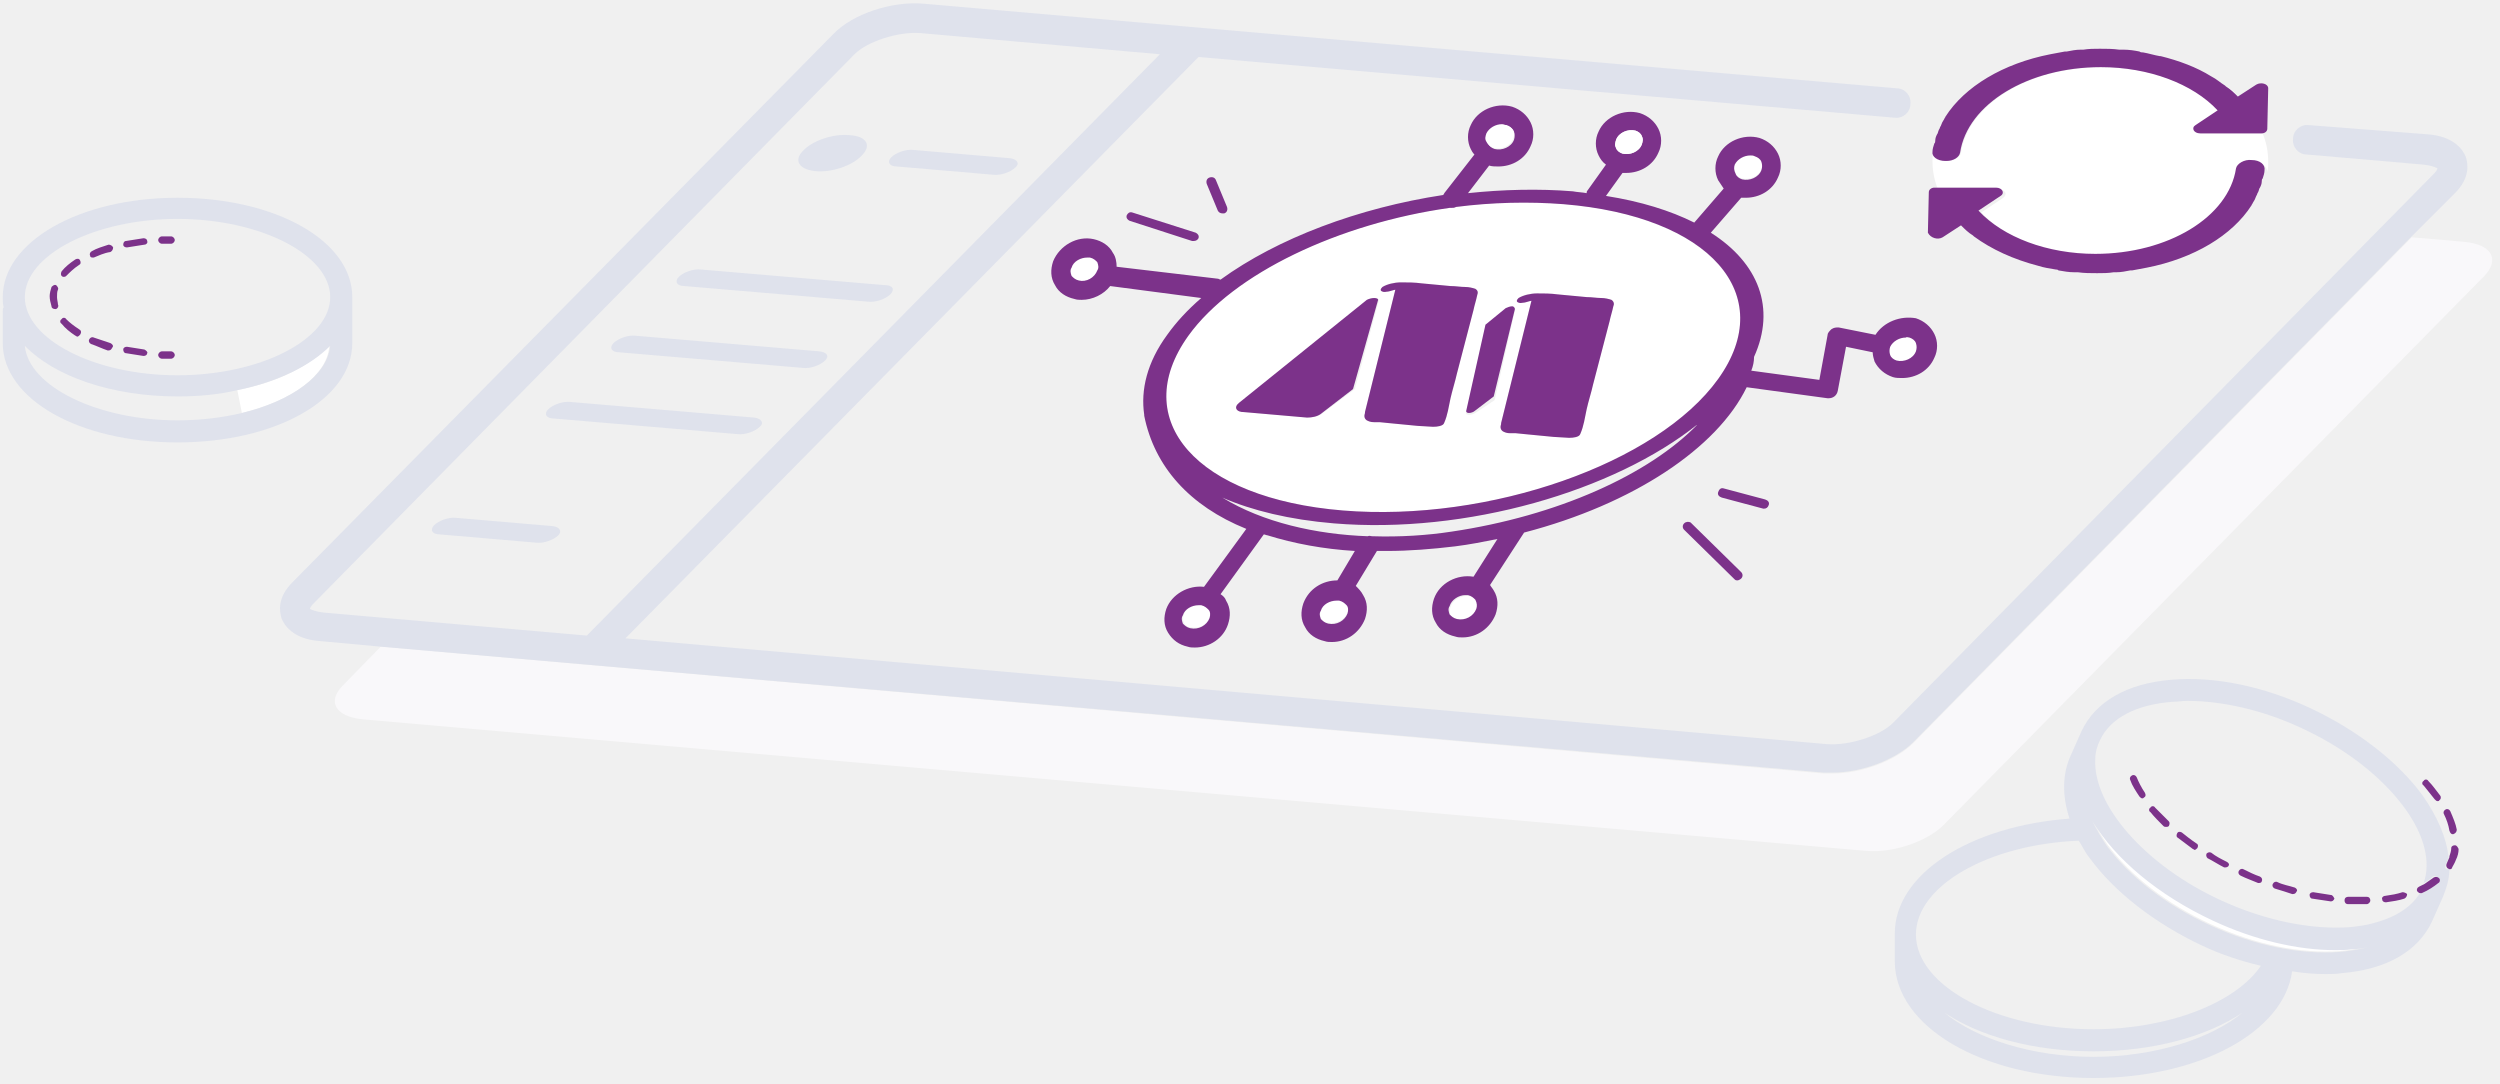
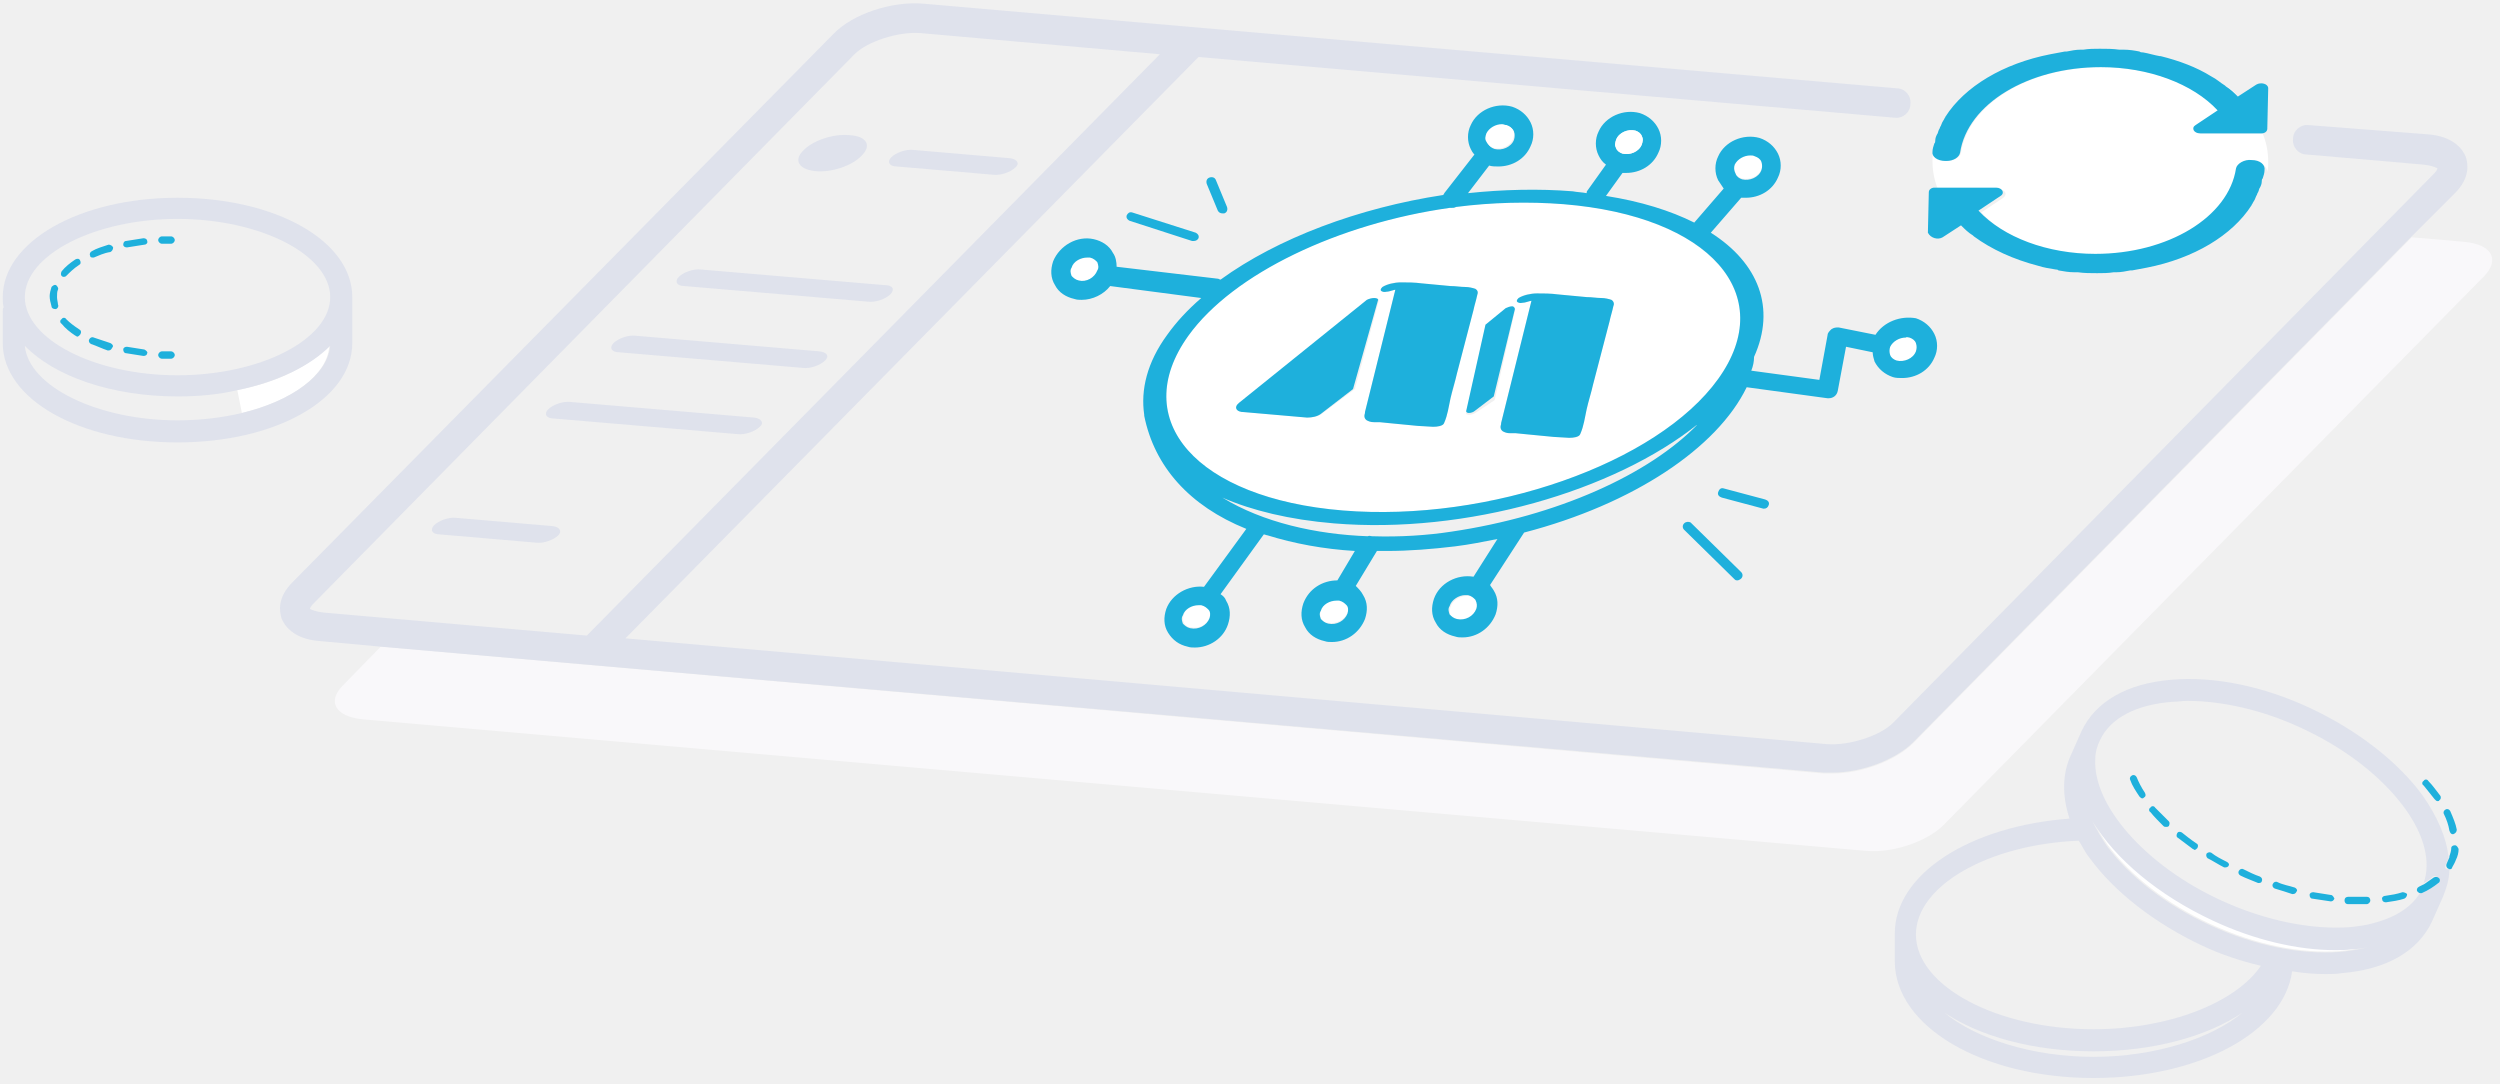
<svg xmlns="http://www.w3.org/2000/svg" version="1.1" id="Calque_1" x="0px" y="0px" width="271.8px" height="117.8px" viewBox="0 0 271.8 117.8" style="enable-background:new 0 0 271.8 117.8;" xml:space="preserve">
  <style type="text/css">
	.st0{fill:none;}
	.st1{fill:#F9F8FA;}
	.st2{fill:#DFE2EC;}
	.st3{fill:#FFFFFF;}
- 	.st4{fill:#7C328A;}
+ 	.st4{fill:#1EB0DC;}
</style>
  <g>
    <path class="st0" d="M19.3,43.2C12.1,43.2,6,41,2.7,37.7c0.4,4.4,7.8,8.1,16.6,8.1c2.5,0,4.9-0.3,7-0.8l-0.5-2.4   C23.8,42.9,21.6,43.2,19.3,43.2z" />
    <path class="st0" d="M19.3,23.8c-9,0-16.6,3.9-16.6,8.5s7.6,8.5,16.6,8.5s16.6-3.9,16.6-8.5S28.3,23.8,19.3,23.8z M6.1,33.6   c0,0-0.1,0-0.1,0c-0.2,0-0.3-0.1-0.4-0.3c-0.1-0.3-0.2-0.7-0.2-1.1c0-0.3,0.1-0.7,0.2-1C5.7,31.1,5.9,31,6.1,31   c0.2,0.1,0.3,0.3,0.2,0.5c-0.1,0.3-0.1,0.5-0.1,0.8c0,0.3,0,0.6,0.1,0.8C6.4,33.4,6.3,33.6,6.1,33.6z M6.7,29.5   c0.4-0.5,0.9-0.9,1.5-1.3c0.2-0.1,0.4-0.1,0.5,0.1c0.1,0.2,0.1,0.4-0.1,0.5c-0.6,0.4-1,0.7-1.4,1.2c-0.1,0.1-0.2,0.1-0.3,0.1   c-0.1,0-0.2,0-0.3-0.1C6.5,29.9,6.5,29.7,6.7,29.5z M8.8,36.3c-0.1,0.1-0.2,0.2-0.3,0.2c-0.1,0-0.1,0-0.2-0.1   c-0.6-0.4-1.1-0.8-1.5-1.3c-0.1-0.2-0.1-0.4,0-0.5c0.2-0.1,0.4-0.1,0.5,0c0.4,0.4,0.8,0.8,1.4,1.1C8.8,35.9,8.9,36.1,8.8,36.3z    M10,27.3c0.6-0.2,1.2-0.5,1.8-0.7c0.2-0.1,0.4,0.1,0.5,0.3c0.1,0.2-0.1,0.4-0.3,0.5c-0.6,0.2-1.2,0.4-1.8,0.6c0,0-0.1,0-0.1,0   C10,28,9.8,28,9.8,27.8C9.7,27.6,9.8,27.4,10,27.3z M12.3,37.8c0,0.2-0.2,0.3-0.4,0.3c0,0-0.1,0-0.1,0c-0.6-0.2-1.3-0.4-1.8-0.7   c-0.2-0.1-0.3-0.3-0.2-0.5c0.1-0.2,0.3-0.3,0.5-0.2c0.5,0.2,1.1,0.5,1.8,0.6C12.2,37.4,12.4,37.6,12.3,37.8z M13.7,26.2   c0.6-0.1,1.3-0.2,1.9-0.3c0.2,0,0.4,0.1,0.4,0.3c0,0.2-0.1,0.4-0.3,0.4c-0.6,0.1-1.3,0.2-1.9,0.3c0,0,0,0-0.1,0   c-0.2,0-0.3-0.1-0.4-0.3C13.4,26.4,13.5,26.2,13.7,26.2z M15.7,38.8C15.7,38.8,15.7,38.8,15.7,38.8c-0.7-0.1-1.3-0.2-2-0.3   c-0.2,0-0.3-0.2-0.3-0.4s0.2-0.3,0.4-0.3c0.6,0.1,1.2,0.2,1.9,0.3c0.2,0,0.4,0.2,0.3,0.4C16,38.6,15.9,38.8,15.7,38.8z M18.6,39   c-0.3,0-0.7,0-1,0c-0.2,0-0.4-0.2-0.4-0.4c0-0.2,0.2-0.4,0.4-0.4c0.3,0,0.7,0,1,0c0.2,0,0.4,0.2,0.4,0.4S18.8,39,18.6,39z    M18.6,26.5c-0.3,0-0.7,0-1,0c0,0,0,0,0,0c-0.2,0-0.4-0.2-0.4-0.4c0-0.2,0.2-0.4,0.4-0.4c0.3,0,0.7,0,1,0c0.2,0,0.4,0.2,0.4,0.4   S18.8,26.5,18.6,26.5z" />
    <path class="st0" d="M227.2,93.3c-0.5-0.6-0.9-1.3-1.2-1.9c-9.7,0.5-17.7,5-17.7,10.2c0,5.6,8.8,10.3,19.3,10.3   c8.2,0,15.5-2.9,18.2-6.9c-2.1-0.5-4.3-1.3-6.4-2.2C234.2,100.4,229.9,97,227.2,93.3z" />
    <path class="st0" d="M211.4,110c3.5,2.9,9.5,4.8,16.2,4.8s12.8-2,16.2-4.8c-3.9,2.6-9.7,4.2-16.2,4.2S215.3,112.6,211.4,110z" />
    <path class="st0" d="M145,56.9c-4.8-0.4-8.9-1.4-12.1-2.8c4.4,2.7,10.2,3.9,15.8,4.2c0.2,0,0.3,0,0.5,0c3,0.1,6-0.1,8.6-0.5   c11.5-1.7,21.5-6.2,26.9-11.7C175.6,53.5,159.4,58.1,145,56.9z" />
    <path class="st0" d="M262.8,96.9c-0.1-0.2,0-0.4,0.2-0.5c0.2-0.1,0.4-0.2,0.6-0.3c0.8-2.3,0-5.2-2.1-8.2c-2.5-3.4-6.5-6.5-11.3-8.7   c-4.2-1.9-8.5-2.9-12.3-2.9c-0.6,0-1.1,0-1.6,0.1c-4,0.3-6.8,1.8-7.9,4.2c-0.3,0.6-0.5,1.3-0.5,2c-0.3,5,5.4,11.5,13.7,15.4   c4.8,2.2,9.7,3.2,14,2.9c0.8-0.1,1.6-0.2,2.4-0.4c2.5-0.6,4.3-1.7,5.2-3.3C263,97.1,262.9,97,262.8,96.9z M233.1,86.7   c-0.1,0-0.1,0.1-0.2,0.1c-0.1,0-0.2-0.1-0.3-0.2c-0.4-0.6-0.7-1.2-1-1.8c-0.1-0.2,0-0.4,0.2-0.5s0.4,0,0.5,0.2   c0.2,0.6,0.5,1.1,0.9,1.7C233.3,86.4,233.2,86.6,233.1,86.7z M235.7,89.7c-0.1,0.1-0.2,0.1-0.3,0.1c-0.1,0-0.2,0-0.3-0.1   c-0.5-0.5-1-1-1.4-1.5c-0.1-0.2-0.1-0.4,0-0.5c0.2-0.1,0.4-0.1,0.5,0c0.4,0.5,0.9,1,1.3,1.4C235.8,89.3,235.8,89.6,235.7,89.7z    M238.8,92.2c-0.1,0.1-0.2,0.2-0.3,0.2c-0.1,0-0.1,0-0.2-0.1c-0.6-0.4-1.1-0.8-1.6-1.2c-0.2-0.1-0.2-0.4-0.1-0.5   c0.1-0.2,0.4-0.2,0.5-0.1c0.5,0.4,1,0.8,1.6,1.2C238.9,91.8,239,92,238.8,92.2z M242.3,94.2c-0.1,0.1-0.2,0.2-0.3,0.2   c-0.1,0-0.1,0-0.2,0c-0.6-0.3-1.2-0.6-1.8-1c-0.2-0.1-0.2-0.3-0.1-0.5c0.1-0.2,0.3-0.2,0.5-0.1c0.6,0.3,1.1,0.7,1.7,1   C242.3,93.8,242.4,94,242.3,94.2z M246,95.8c-0.1,0.1-0.2,0.2-0.3,0.2c0,0-0.1,0-0.1,0c-0.6-0.2-1.3-0.5-1.9-0.8   c-0.2-0.1-0.3-0.3-0.2-0.5c0.1-0.2,0.3-0.3,0.5-0.2c0.6,0.3,1.2,0.5,1.8,0.8C245.9,95.4,246,95.6,246,95.8z M249.8,97   c0,0.2-0.2,0.3-0.4,0.3c0,0-0.1,0-0.1,0c-0.6-0.2-1.3-0.4-1.9-0.6c-0.2-0.1-0.3-0.3-0.2-0.5c0.1-0.2,0.3-0.3,0.5-0.2   c0.6,0.2,1.3,0.4,1.9,0.6C249.7,96.6,249.8,96.8,249.8,97z M253.3,98C253.3,98,253.3,98,253.3,98c-0.7-0.1-1.4-0.2-2-0.3   c-0.2,0-0.3-0.2-0.3-0.4c0-0.2,0.2-0.3,0.4-0.3c0.7,0.1,1.3,0.2,1.9,0.3c0.2,0,0.3,0.2,0.3,0.4C253.7,97.9,253.5,98,253.3,98z    M257.3,98.3l-0.5,0c0,0-0.1,0-0.1,0c-0.5,0-0.9,0-1.4,0c-0.2,0-0.4-0.2-0.4-0.4c0-0.2,0.2-0.4,0.4-0.4c0.3,0,0.6,0,0.9,0   c0.2,0,0.4,0,0.6,0l0.5,0c0.3,0,0.4,0.2,0.4,0.4S257.5,98.3,257.3,98.3z M261.4,97.7c-0.6,0.2-1.3,0.3-2,0.4c0,0,0,0,0,0   c-0.2,0-0.3-0.1-0.4-0.3c0-0.2,0.1-0.4,0.3-0.4c0.7-0.1,1.3-0.2,1.9-0.4c0.2-0.1,0.4,0.1,0.5,0.3C261.7,97.5,261.6,97.7,261.4,97.7   z" />
    <path class="st0" d="M100.1,3.6c-2.4-0.2-5.8,0.9-7.2,2.3L34.1,65.6c-0.3,0.3-0.4,0.5-0.4,0.6c0.1,0.1,0.6,0.3,1.5,0.4l28.7,2.5   l62.3-63.2L100.1,3.6z M87.3,16.3c1.1-1.1,3.4-1.8,5.1-1.7c1.8,0.2,2.3,1.2,1.3,2.2c-1.1,1.1-3.4,1.8-5.1,1.7   C86.8,18.4,86.3,17.4,87.3,16.3z M60.6,58.3c-0.5,0.5-1.6,0.9-2.4,0.8l-10.5-0.9c-0.8-0.1-1.1-0.5-0.6-1v0c0.5-0.5,1.6-0.9,2.4-0.8   l10.5,0.9C60.9,57.3,61.1,57.8,60.6,58.3z M82.6,46.5c-0.5,0.5-1.6,0.9-2.4,0.8l-20-1.7c-0.8-0.1-1.1-0.5-0.6-1   c0.5-0.5,1.6-0.9,2.4-0.8l20,1.7C82.8,45.5,83.1,46,82.6,46.5z M89.7,39.2c-0.5,0.5-1.6,0.9-2.4,0.8l-20-1.7   c-0.8-0.1-1.1-0.5-0.6-1s1.6-0.9,2.4-0.8l20,1.7C89.9,38.3,90.2,38.7,89.7,39.2z M96.8,32c-0.5,0.5-1.6,0.9-2.4,0.8l-20-1.7   c-0.8-0.1-1.1-0.5-0.6-1c0.5-0.5,1.6-0.9,2.4-0.8l20,1.7C97.1,31,97.3,31.5,96.8,32z M108,19.1l-10.5-0.9c-0.8-0.1-1.1-0.5-0.6-1   c0.5-0.5,1.6-0.9,2.4-0.8l10.5,0.9c0.8,0.1,1.1,0.5,0.6,1C109.9,18.8,108.8,19.1,108,19.1z" />
    <path class="st1" d="M268,26.3l-5.8-0.5l-54.2,55c-1.9,1.9-5.6,3.3-8.8,3.3c-0.3,0-0.6,0-0.9,0L41.4,70.3l-4.1,4.2   c-1.8,1.8-0.8,3.4,2.1,3.7l163.4,14.3c2.9,0.3,6.7-1,8.5-2.8L270.1,30C271.8,28.2,270.9,26.6,268,26.3z" />
    <path class="st2" d="M199.2,84c3.2,0,6.9-1.4,8.8-3.3l54.2-55l4.7-4.7c1.7-1.7,1.4-3.2,1.2-3.9c-0.3-0.8-1.3-2.3-4.2-2.5L251,13.6   c-0.9-0.1-1.7,0.6-1.7,1.5c-0.1,0.9,0.6,1.7,1.5,1.7l12.7,1.1c0.9,0.1,1.3,0.3,1.5,0.4c0,0.1-0.1,0.3-0.4,0.6l-58.8,59.7   c-1.4,1.4-4.8,2.5-7.2,2.3L68,69.4l62.3-63.2l75.7,6.6c0.9,0.1,1.7-0.6,1.7-1.5c0.1-0.9-0.6-1.7-1.5-1.7L100.4,0.4   c-3.4-0.3-7.7,1.1-9.8,3.3L31.8,63.3c-1.7,1.7-1.4,3.2-1.2,3.9c0.3,0.8,1.3,2.3,4.2,2.5l6.5,0.6L198.3,84   C198.6,84,198.9,84,199.2,84z M35.2,66.6c-0.9-0.1-1.3-0.3-1.5-0.4c0-0.1,0.1-0.3,0.4-0.6L92.9,5.9c1.4-1.4,4.8-2.5,7.2-2.3l26,2.3   L63.8,69.1L35.2,66.6z" />
    <path class="st2" d="M96.2,31l-20-1.7c-0.8-0.1-1.9,0.3-2.4,0.8c-0.5,0.5-0.2,1,0.6,1l20,1.7c0.8,0.1,1.9-0.3,2.4-0.8   C97.3,31.5,97.1,31,96.2,31z" />
    <path class="st2" d="M89.1,38.2l-20-1.7c-0.8-0.1-1.9,0.3-2.4,0.8s-0.2,1,0.6,1l20,1.7c0.8,0.1,1.9-0.3,2.4-0.8   C90.2,38.7,89.9,38.3,89.1,38.2z" />
    <path class="st2" d="M82,45.4l-20-1.7c-0.8-0.1-1.9,0.3-2.4,0.8c-0.5,0.5-0.2,1,0.6,1l20,1.7c0.8,0.1,1.9-0.3,2.4-0.8   C83.1,46,82.8,45.5,82,45.4z" />
    <path class="st2" d="M60.1,57.2l-10.5-0.9c-0.8-0.1-1.9,0.3-2.4,0.8v0c-0.5,0.5-0.2,1,0.6,1l10.5,0.9c0.8,0.1,1.9-0.3,2.4-0.8   C61.1,57.8,60.9,57.3,60.1,57.2z" />
    <path class="st2" d="M109.8,17.2l-10.5-0.9c-0.8-0.1-1.9,0.3-2.4,0.8c-0.5,0.5-0.2,1,0.6,1l10.5,0.9c0.8,0.1,1.9-0.3,2.4-0.8   C110.9,17.8,110.6,17.3,109.8,17.2z" />
    <path class="st2" d="M88.6,18.6c1.8,0.2,4.1-0.6,5.1-1.7c1.1-1.1,0.5-2.1-1.3-2.2c-1.8-0.2-4.1,0.6-5.1,1.7   C86.3,17.4,86.8,18.4,88.6,18.6z" />
    <path class="st3" d="M170,22.2c-3.8-0.3-7.8-0.2-11.7,0.3c-0.1,0.1-0.3,0.1-0.5,0.1c-0.1,0-0.1,0-0.2,0c-12.1,1.7-23.5,7-28.4,13.9   c-6.6,9.2,0.9,17.7,16.8,19c15.9,1.3,34.2-5.1,40.8-14.3C193.4,32.1,185.9,23.5,170,22.2z M143.7,45c-0.4,0.3-1,0.4-1.5,0.4   l-6.9-0.6c-0.7-0.1-1-0.4-0.7-0.8c0-0.1,0.1-0.1,0.2-0.2l13.9-11.2c0.2-0.1,0.5-0.2,0.8-0.2c0.3,0,0.5,0.2,0.4,0.3l0,0l-2.6,9.6   L143.7,45z M157.7,43.3c-0.2,0.9-0.3,1.8-0.7,2.7c-0.1,0.3-0.7,0.5-1.2,0.4l-1.7-0.1l-3.1-0.3l-1-0.1l-0.6,0   c-0.4,0-0.6-0.1-0.8-0.2c-0.3-0.2-0.3-0.5-0.2-0.8c0,0,0-0.1,0-0.1h0l3.3-13.3c-0.1,0-0.7,0.2-0.8,0.2c-0.2,0-0.4,0.1-0.6,0   c-0.3-0.1-0.2-0.3,0-0.5c0.5-0.4,1.3-0.5,2-0.5c0.8,0,1.5,0.1,2.2,0.1c1.1,0.1,2.1,0.2,3.2,0.3c0.5,0,1,0.1,1.6,0.1   c0.4,0,0.8,0.1,1.1,0.2c0.3,0.2,0.3,0.5,0.2,0.7c-0.1,0.5-0.3,1.1-0.4,1.6c-0.6,2.3-1.2,4.6-1.8,6.9   C158.2,41.5,158,42.4,157.7,43.3z M160.4,44.9L160.4,44.9c-0.2,0.1-0.4,0.2-0.7,0.2c-0.2,0-0.4-0.1-0.3-0.2l0,0l2.1-9.4l2.2-1.8   l0,0c0.1-0.1,0.4-0.2,0.7-0.2c0.3,0,0.4,0.1,0.3,0.3l0,0l-2.2,9.7L160.4,44.9z M175.4,33.3c-0.1,0.5-0.3,1.1-0.4,1.6   c-0.6,2.3-1.2,4.6-1.8,6.9c-0.2,0.9-0.5,1.8-0.7,2.7c-0.2,0.9-0.3,1.8-0.7,2.7c-0.1,0.3-0.7,0.5-1.2,0.4l-1.7-0.1l-3.1-0.3l-1-0.1   l-0.6,0c-0.4,0-0.6-0.1-0.8-0.2c-0.3-0.2-0.3-0.5-0.2-0.8c0,0,0-0.1,0-0.1l0,0l3.3-13.3c-0.1,0-0.7,0.2-0.8,0.2   c-0.2,0-0.4,0.1-0.6,0c-0.3-0.1-0.2-0.3,0-0.5c0.5-0.4,1.3-0.5,2-0.5c0.8,0,1.5,0.1,2.2,0.1c1.1,0.1,2.1,0.2,3.2,0.3   c0.5,0,1,0.1,1.6,0.1c0.4,0,0.8,0.1,1.1,0.2C175.5,32.8,175.5,33.1,175.4,33.3z" />
    <path class="st4" d="M175.2,32.6c-0.3-0.1-0.7-0.2-1.1-0.2c-0.5,0-1-0.1-1.6-0.1c-1.1-0.1-2.1-0.2-3.2-0.3   c-0.7-0.1-1.4-0.1-2.2-0.1c-0.7,0-1.5,0.2-2,0.5c-0.2,0.2-0.3,0.4,0,0.5c0.2,0.1,0.4,0,0.6,0c0.1,0,0.7-0.2,0.8-0.2l-3.3,13.3l0,0   c0,0,0,0.1,0,0.1c-0.1,0.3-0.1,0.6,0.2,0.8c0.2,0.1,0.4,0.2,0.8,0.2l0.6,0l1,0.1l3.1,0.3l1.7,0.1c0.5,0,1.1-0.1,1.2-0.4   c0.4-0.9,0.5-1.8,0.7-2.7c0.2-0.9,0.5-1.8,0.7-2.7c0.6-2.3,1.2-4.6,1.8-6.9c0.1-0.5,0.3-1.1,0.4-1.6   C175.5,33.1,175.5,32.8,175.2,32.6z" />
    <path class="st4" d="M160.6,32.1c0.1-0.3,0.1-0.5-0.2-0.7c-0.3-0.1-0.7-0.2-1.1-0.2c-0.5,0-1-0.1-1.6-0.1c-1.1-0.1-2.1-0.2-3.2-0.3   c-0.7-0.1-1.4-0.1-2.2-0.1c-0.7,0-1.5,0.2-2,0.5c-0.2,0.2-0.3,0.4,0,0.5c0.2,0.1,0.4,0,0.6,0c0.1,0,0.7-0.2,0.8-0.2l-3.3,13.3h0   c0,0,0,0.1,0,0.1c-0.1,0.3-0.1,0.6,0.2,0.8c0.2,0.1,0.4,0.2,0.8,0.2l0.6,0l1,0.1l3.1,0.3l1.7,0.1c0.5,0,1.1-0.1,1.2-0.4   c0.4-0.9,0.5-1.8,0.7-2.7c0.2-0.9,0.5-1.8,0.7-2.7c0.6-2.3,1.2-4.6,1.8-6.9C160.3,33.2,160.5,32.6,160.6,32.1z" />
    <path class="st4" d="M149.8,32.7c0.1-0.2-0.1-0.3-0.4-0.3c-0.3,0-0.6,0.1-0.8,0.2l-13.9,11.2c-0.1,0.1-0.1,0.1-0.2,0.2   c-0.3,0.4,0,0.8,0.7,0.8l6.9,0.6c0.5,0,1.1-0.1,1.5-0.4l3.5-2.7L149.8,32.7L149.8,32.7z" />
    <path class="st4" d="M164.7,33.6c0-0.1-0.1-0.3-0.3-0.3c-0.2,0-0.5,0.1-0.7,0.2l0,0l-2.2,1.8l-2.1,9.4l0,0c0,0.1,0.1,0.2,0.3,0.2   c0.2,0,0.5-0.1,0.6-0.2l0,0l2.1-1.6L164.7,33.6L164.7,33.6z" />
    <path class="st3" d="M254,103.2c-4.2,0-8.8-1.1-13.3-3.2c-6-2.8-10.6-6.7-13.1-10.8c0.4,0.9,0.9,1.7,1.5,2.6   c2.5,3.4,6.5,6.5,11.3,8.7c4.8,2.2,9.7,3.2,14,2.9c1.1-0.1,2.2-0.3,3.1-0.6c-0.5,0.1-1.1,0.2-1.7,0.2   C255.2,103.2,254.6,103.2,254,103.2z" />
    <path class="st2" d="M266,94.5c-0.2-0.1-0.2-0.3-0.1-0.5c0.1-0.2,0.2-0.4,0.3-0.7c0,0,0-0.1,0-0.1c-0.2-2.1-1.2-4.4-2.8-6.7   c-2.7-3.7-7.1-7.1-12.2-9.5c-5.1-2.4-10.5-3.5-15.1-3.1c-4.9,0.4-8.3,2.4-9.8,5.6l-1.2,2.7c-0.9,2-0.9,4.4-0.1,6.8   c-10.8,0.8-19,6-19,12.5v3c0,7.1,9.5,12.7,21.6,12.7c11.5,0,20.7-5,21.6-11.6c1.2,0.2,2.4,0.3,3.6,0.3c0.6,0,1.2,0,1.8-0.1   c4.9-0.4,8.3-2.4,9.8-5.6l1.2-2.7c0.4-1,0.7-2,0.7-3c0,0-0.1,0-0.1,0C266.1,94.5,266,94.5,266,94.5z M227.6,114.9   c-6.7,0-12.8-2-16.2-4.8c3.9,2.6,9.7,4.2,16.2,4.2s12.3-1.6,16.2-4.2C240.4,112.9,234.3,114.9,227.6,114.9z M227.6,111.9   c-10.5,0-19.3-4.7-19.3-10.3c0-5.3,7.9-9.8,17.7-10.2c0.4,0.6,0.7,1.3,1.2,1.9c2.7,3.7,7.1,7.1,12.2,9.5c2.1,1,4.3,1.7,6.4,2.2   C243.1,109,235.8,111.9,227.6,111.9z M254.3,103.5c-4.2,0.3-9.2-0.7-14-2.9c-4.8-2.2-8.8-5.3-11.3-8.7c-0.6-0.9-1.1-1.8-1.5-2.6   c2.5,4.1,7.1,8,13.1,10.8c4.5,2.1,9.2,3.2,13.3,3.2c0.6,0,1.2,0,1.8-0.1c0.6,0,1.1-0.1,1.7-0.2   C256.5,103.2,255.5,103.4,254.3,103.5z M265.1,96c-0.5,0.4-1.1,0.8-1.8,1.1c-0.1,0-0.1,0-0.2,0c0,0,0,0,0,0c-1,1.6-2.8,2.7-5.2,3.3   c-0.7,0.2-1.5,0.3-2.4,0.4c-4.2,0.3-9.2-0.7-14-2.9c-8.3-3.8-14-10.4-13.7-15.4c0-0.7,0.2-1.4,0.5-2c1.1-2.4,3.9-3.9,7.9-4.2   c0.5,0,1.1-0.1,1.6-0.1c3.8,0,8.2,1,12.3,2.9c4.8,2.2,8.8,5.3,11.3,8.7c2.2,3,2.9,5.9,2.1,8.2c0.4-0.2,0.7-0.4,1-0.7   c0.2-0.1,0.4-0.1,0.5,0.1C265.3,95.6,265.3,95.8,265.1,96z" />
    <path class="st3" d="M235,6.1c2,0.5,3.9,1.3,5.5,2.2C238.9,7.4,237,6.6,235,6.1z" />
    <path class="st3" d="M243.4,10.5c-0.4-0.4-0.8-0.8-1.3-1.1C242.5,9.8,243,10.1,243.4,10.5L243.4,10.5z" />
    <path class="st3" d="M217.3,20.6c0.7,0,1,0.5,0.5,0.9l-2.4,1.6c2.7,2.9,7.5,4.7,12.7,4.7c7.9,0,14.5-4,15.3-9.3   c0.1-0.6,0.8-1,1.7-0.9c0.8,0.1,1.4,0.5,1.4,1.1c0.1-0.4,0.1-0.7,0.1-1.1c0-1.1-0.2-2.1-0.6-3.1c-0.1,0-0.1,0-0.2,0h-6.5   c-0.7,0-1-0.5-0.5-0.9l2.4-1.6c-2.7-2.9-7.5-4.7-12.7-4.7c-7.9,0-14.5,4-15.3,9.3c-0.1,0.5-0.8,0.9-1.5,0.9c0,0-0.1,0-0.1,0   c-0.8-0.1-1.4-0.5-1.4-1.1c-0.1,0.4-0.1,0.7-0.1,1.1c0,1.1,0.2,2.1,0.6,3.1c0.1,0,0.1,0,0.2,0H217.3z" />
    <path class="st3" d="M221.6,28.9c-2.7-0.7-5.1-1.8-7-3.2C216.5,27.1,218.9,28.2,221.6,28.9z" />
    <path class="st4" d="M211.5,17.5c0,0,0.1,0,0.1,0c0.8,0,1.4-0.4,1.5-0.9c0.8-5.3,7.4-9.3,15.3-9.3c5.2,0,10,1.8,12.7,4.7l-2.4,1.6   c-0.5,0.3-0.2,0.9,0.5,0.9h6.5c0.1,0,0.1,0,0.2,0c0.3,0,0.6-0.2,0.6-0.5l0.1-4.4c0-0.5-0.8-0.7-1.3-0.4l-2,1.3l0,0   c-0.4-0.4-0.8-0.8-1.3-1.1c0,0-0.1-0.1-0.1-0.1c-0.5-0.3-0.9-0.7-1.5-1c0,0,0,0,0,0c-1.6-1-3.5-1.7-5.5-2.2c0,0-0.1,0-0.1,0   c-0.6-0.1-1.2-0.3-1.8-0.4c-0.1,0-0.3,0-0.4-0.1c-0.5-0.1-1.1-0.2-1.7-0.2c-0.2,0-0.3,0-0.5,0c-0.7-0.1-1.4-0.1-2.1-0.1   c-0.6,0-1.2,0-1.8,0.1c-0.1,0-0.2,0-0.3,0c-0.5,0-1,0.1-1.5,0.2c-0.1,0-0.1,0-0.2,0c-0.5,0.1-1.1,0.2-1.6,0.3c0,0,0,0,0,0   c-5.1,1-9.3,3.5-11.4,6.8c0,0.1-0.1,0.1-0.1,0.2c-0.2,0.3-0.3,0.5-0.4,0.8c-0.1,0.1-0.1,0.3-0.2,0.4c-0.1,0.2-0.1,0.4-0.2,0.5   c-0.1,0.2-0.2,0.4-0.2,0.7c0,0.1,0,0.2-0.1,0.3c-0.1,0.3-0.2,0.6-0.2,0.9c0,0,0,0,0,0c0,0,0,0,0,0C210,17,210.6,17.5,211.5,17.5z" />
    <path class="st4" d="M211.2,25.8l2-1.3c0,0,0,0,0,0c0.4,0.4,0.8,0.8,1.3,1.1c0,0,0.1,0.1,0.1,0.1c1.9,1.4,4.3,2.5,7,3.2   c0,0,0,0,0,0c0.6,0.2,1.3,0.3,1.9,0.4c0.1,0,0.2,0,0.3,0.1c0.6,0.1,1.1,0.2,1.7,0.2c0.1,0,0.3,0,0.4,0c0.7,0.1,1.4,0.1,2.1,0.1   c0.6,0,1.2,0,1.8-0.1c0.1,0,0.2,0,0.3,0c0.5,0,1-0.1,1.5-0.2c0.1,0,0.1,0,0.2,0c0.5-0.1,1.1-0.2,1.6-0.3c0,0,0,0,0,0   c5.1-1,9.3-3.5,11.4-6.8c0-0.1,0.1-0.1,0.1-0.2c0.2-0.3,0.3-0.5,0.4-0.8c0.1-0.1,0.1-0.3,0.2-0.4c0.1-0.2,0.1-0.4,0.2-0.5   c0.1-0.2,0.2-0.4,0.2-0.7c0-0.1,0-0.2,0.1-0.3c0.1-0.3,0.2-0.6,0.2-0.9c0,0,0,0,0,0c0,0,0,0,0,0c0.1-0.6-0.5-1.1-1.4-1.1   c-0.8-0.1-1.6,0.4-1.7,0.9c-0.8,5.3-7.4,9.3-15.3,9.3c-5.2,0-10-1.8-12.7-4.7l2.4-1.6c0.5-0.3,0.2-0.9-0.5-0.9h-6.5   c-0.1,0-0.1,0-0.2,0c-0.3,0-0.6,0.2-0.6,0.5l-0.1,4.4C209.9,25.9,210.7,26.1,211.2,25.8z" />
    <path class="st4" d="M183.1,56.9c-0.2,0.2-0.2,0.5,0,0.7l5.5,5.4c0.1,0.1,0.2,0.1,0.3,0.1c0.1,0,0.3-0.1,0.4-0.2   c0.2-0.2,0.2-0.5,0-0.7l-5.5-5.4C183.6,56.7,183.3,56.7,183.1,56.9z" />
    <path class="st4" d="M191.8,55.3c0.2,0,0.4-0.1,0.5-0.4c0.1-0.3-0.1-0.5-0.4-0.6l-4.5-1.2c-0.3-0.1-0.5,0.1-0.6,0.4   c-0.1,0.3,0.1,0.5,0.4,0.6l4.5,1.2C191.8,55.3,191.8,55.3,191.8,55.3z" />
    <path class="st4" d="M129.6,26.2c0.1,0,0.1,0,0.2,0c0.2,0,0.4-0.1,0.5-0.3c0.1-0.3-0.1-0.5-0.3-0.6l-6.9-2.2   c-0.3-0.1-0.5,0.1-0.6,0.3c-0.1,0.3,0.1,0.5,0.3,0.6L129.6,26.2z" />
    <path class="st4" d="M132.9,23.2c0.1,0,0.1,0,0.2,0c0.3-0.1,0.4-0.4,0.3-0.7l-1.2-2.9c-0.1-0.3-0.4-0.4-0.7-0.3   c-0.3,0.1-0.4,0.4-0.3,0.7l1.2,2.9C132.5,23.1,132.7,23.2,132.9,23.2z" />
    <path class="st3" d="M26.3,44.9c5.4-1.3,9.3-4.1,9.5-7.3c-2.2,2.2-5.7,4-10,4.8L26.3,44.9z" />
    <path class="st2" d="M38.3,37.3V33c0-0.1,0-0.1,0-0.2c0-0.2,0-0.3,0-0.5c0-6.1-8.3-10.8-19-10.8s-19,4.8-19,10.8   c0,0.4,0,0.8,0.1,1.1c-0.1,0.1-0.1,0.3-0.1,0.5v3.4c0,6.1,8.3,10.8,19,10.8S38.3,43.4,38.3,37.3z M26.3,44.9   c-2.1,0.5-4.5,0.8-7,0.8c-8.7,0-16.2-3.7-16.6-8.1c3.2,3.3,9.4,5.5,16.6,5.5c2.3,0,4.5-0.2,6.6-0.7c4.3-0.9,7.8-2.6,10-4.8   C35.6,40.8,31.7,43.6,26.3,44.9z M19.3,40.8c-9,0-16.6-3.9-16.6-8.5s7.6-8.5,16.6-8.5s16.6,3.9,16.6,8.5S28.3,40.8,19.3,40.8z" />
    <path class="st4" d="M18.6,38.2c-0.3,0-0.7,0-1,0c-0.2,0-0.4,0.2-0.4,0.4c0,0.2,0.2,0.4,0.4,0.4c0.3,0,0.7,0,1,0   c0.2,0,0.4-0.2,0.4-0.4S18.8,38.2,18.6,38.2z" />
    <path class="st4" d="M6.9,30.1c0.1,0,0.2,0,0.3-0.1c0.4-0.4,0.8-0.8,1.4-1.2c0.2-0.1,0.2-0.3,0.1-0.5c-0.1-0.2-0.3-0.2-0.5-0.1   c-0.6,0.4-1.1,0.8-1.5,1.3c-0.1,0.2-0.1,0.4,0,0.5C6.8,30.1,6.9,30.1,6.9,30.1z" />
    <path class="st4" d="M6.2,32.3c0-0.3,0-0.6,0.1-0.8c0.1-0.2-0.1-0.4-0.2-0.5c-0.2-0.1-0.4,0.1-0.5,0.2c-0.1,0.3-0.2,0.7-0.2,1   c0,0.4,0.1,0.7,0.2,1.1c0,0.2,0.2,0.3,0.4,0.3c0,0,0.1,0,0.1,0c0.2-0.1,0.3-0.3,0.2-0.5C6.3,32.9,6.2,32.6,6.2,32.3z" />
    <path class="st4" d="M8.6,35.8c-0.6-0.4-1-0.7-1.4-1.1c-0.1-0.2-0.4-0.2-0.5,0c-0.2,0.1-0.2,0.4,0,0.5c0.4,0.5,0.9,0.9,1.5,1.3   c0.1,0,0.1,0.1,0.2,0.1c0.1,0,0.2-0.1,0.3-0.2C8.9,36.1,8.8,35.9,8.6,35.8z" />
    <path class="st4" d="M10.1,28c0.1,0,0.1,0,0.1,0c0.5-0.2,1.1-0.5,1.8-0.6c0.2-0.1,0.3-0.3,0.3-0.5c-0.1-0.2-0.3-0.3-0.5-0.3   c-0.6,0.2-1.3,0.4-1.8,0.7c-0.2,0.1-0.3,0.3-0.2,0.5C9.8,28,10,28,10.1,28z" />
    <path class="st4" d="M15.7,38c-0.6-0.1-1.3-0.2-1.9-0.3c-0.2,0-0.4,0.1-0.4,0.3s0.1,0.4,0.3,0.4c0.6,0.1,1.3,0.2,1.9,0.3   c0,0,0,0,0,0c0.2,0,0.4-0.1,0.4-0.3C16.1,38.3,15.9,38.1,15.7,38z" />
    <path class="st4" d="M13.8,26.9C13.8,26.9,13.8,26.9,13.8,26.9c0.7-0.1,1.3-0.2,1.9-0.3c0.2,0,0.4-0.2,0.3-0.4   c0-0.2-0.2-0.3-0.4-0.3c-0.7,0.1-1.3,0.2-1.9,0.3c-0.2,0-0.3,0.2-0.3,0.4C13.4,26.8,13.6,26.9,13.8,26.9z" />
    <path class="st4" d="M12,37.3c-0.6-0.2-1.2-0.4-1.8-0.6c-0.2-0.1-0.4,0-0.5,0.2c-0.1,0.2,0,0.4,0.2,0.5c0.6,0.2,1.2,0.5,1.8,0.7   c0,0,0.1,0,0.1,0c0.2,0,0.3-0.1,0.4-0.3C12.4,37.6,12.2,37.4,12,37.3z" />
    <path class="st4" d="M18.6,25.7c-0.3,0-0.7,0-1,0c-0.2,0-0.4,0.2-0.4,0.4c0,0.2,0.2,0.4,0.4,0.4c0,0,0,0,0,0c0.3,0,0.7,0,1,0   c0.2,0,0.4-0.2,0.4-0.4S18.8,25.7,18.6,25.7z" />
    <path class="st4" d="M264.6,95.4c-0.3,0.2-0.7,0.5-1,0.7c-0.2,0.1-0.4,0.2-0.6,0.3c-0.2,0.1-0.3,0.3-0.2,0.5   c0.1,0.1,0.2,0.2,0.3,0.2c0,0,0,0,0,0c0.1,0,0.1,0,0.2,0c0.7-0.3,1.3-0.7,1.8-1.1c0.2-0.1,0.2-0.4,0.1-0.5   C265,95.3,264.8,95.3,264.6,95.4z" />
    <path class="st4" d="M261.2,97c-0.6,0.2-1.2,0.3-1.9,0.4c-0.2,0-0.4,0.2-0.3,0.4c0,0.2,0.2,0.3,0.4,0.3c0,0,0,0,0,0   c0.7-0.1,1.4-0.2,2-0.4c0.2-0.1,0.3-0.3,0.3-0.5C261.6,97.1,261.4,97,261.2,97z" />
    <path class="st4" d="M266.7,90.7C266.7,90.7,266.7,90.7,266.7,90.7c0.3-0.1,0.4-0.3,0.4-0.5c-0.1-0.6-0.4-1.3-0.7-2   c-0.1-0.2-0.3-0.3-0.5-0.2c-0.2,0.1-0.3,0.3-0.2,0.5c0.3,0.6,0.5,1.2,0.6,1.8C266.4,90.6,266.5,90.7,266.7,90.7z" />
    <path class="st4" d="M264.7,86.9c0.1,0.1,0.2,0.2,0.3,0.2c0.1,0,0.2,0,0.2-0.1c0.2-0.1,0.2-0.4,0.1-0.5c-0.4-0.5-0.8-1.1-1.3-1.6   c-0.1-0.2-0.4-0.2-0.5,0c-0.2,0.1-0.2,0.4,0,0.5C263.9,85.9,264.3,86.4,264.7,86.9z" />
    <path class="st4" d="M266.9,91.9c-0.2,0-0.4,0.1-0.4,0.3c0,0.3-0.1,0.6-0.2,0.9c0,0,0,0.1,0,0.1c-0.1,0.2-0.2,0.5-0.3,0.7   c-0.1,0.2,0,0.4,0.1,0.5c0.1,0,0.1,0.1,0.2,0.1c0,0,0.1,0,0.1,0c0.1,0,0.2-0.1,0.2-0.2c0.1-0.2,0.3-0.5,0.4-0.8   c0.2-0.4,0.3-0.8,0.3-1.2C267.2,92.1,267.1,91.9,266.9,91.9z" />
    <path class="st4" d="M257.3,97.5l-0.5,0c-0.2,0-0.4,0-0.6,0c-0.3,0-0.6,0-0.9,0c-0.2,0-0.4,0.1-0.4,0.4c0,0.2,0.1,0.4,0.4,0.4   c0.5,0,0.9,0,1.4,0c0,0,0.1,0,0.1,0l0.5,0c0.2,0,0.4-0.2,0.4-0.4S257.6,97.5,257.3,97.5z" />
    <path class="st4" d="M253.4,97.3c-0.6-0.1-1.3-0.2-1.9-0.3c-0.2,0-0.4,0.1-0.4,0.3c0,0.2,0.1,0.4,0.3,0.4c0.7,0.1,1.3,0.2,2,0.3   c0,0,0,0,0,0c0.2,0,0.3-0.1,0.4-0.3C253.7,97.5,253.6,97.3,253.4,97.3z" />
    <path class="st4" d="M249.5,96.5c-0.6-0.2-1.3-0.3-1.9-0.6c-0.2-0.1-0.4,0-0.5,0.2c-0.1,0.2,0,0.4,0.2,0.5c0.7,0.2,1.3,0.4,1.9,0.6   c0,0,0.1,0,0.1,0c0.2,0,0.3-0.1,0.4-0.3C249.8,96.8,249.7,96.6,249.5,96.5z" />
    <path class="st4" d="M232.3,84.5c-0.1-0.2-0.3-0.3-0.5-0.2s-0.3,0.3-0.2,0.5c0.2,0.6,0.6,1.2,1,1.8c0.1,0.1,0.2,0.2,0.3,0.2   c0.1,0,0.1,0,0.2-0.1c0.2-0.1,0.2-0.3,0.1-0.5C232.8,85.6,232.5,85,232.3,84.5z" />
    <path class="st4" d="M234.3,87.8c-0.1-0.2-0.4-0.2-0.5,0c-0.2,0.1-0.2,0.4,0,0.5c0.4,0.5,0.9,1,1.4,1.5c0.1,0.1,0.2,0.1,0.3,0.1   c0.1,0,0.2,0,0.3-0.1c0.1-0.2,0.1-0.4,0-0.5C235.2,88.7,234.7,88.2,234.3,87.8z" />
    <path class="st4" d="M237.2,90.5c-0.2-0.1-0.4-0.1-0.5,0.1c-0.1,0.2-0.1,0.4,0.1,0.5c0.5,0.4,1.1,0.8,1.6,1.2   c0.1,0,0.1,0.1,0.2,0.1c0.1,0,0.2-0.1,0.3-0.2c0.1-0.2,0.1-0.4-0.1-0.5C238.2,91.3,237.7,90.9,237.2,90.5z" />
    <path class="st4" d="M245.7,95.3c-0.6-0.2-1.2-0.5-1.8-0.8c-0.2-0.1-0.4,0-0.5,0.2c-0.1,0.2,0,0.4,0.2,0.5c0.6,0.3,1.2,0.5,1.9,0.8   c0,0,0.1,0,0.1,0c0.2,0,0.3-0.1,0.3-0.2C246,95.6,245.9,95.4,245.7,95.3z" />
    <path class="st4" d="M242.1,93.7c-0.6-0.3-1.2-0.6-1.7-1c-0.2-0.1-0.4,0-0.5,0.1c-0.1,0.2,0,0.4,0.1,0.5c0.6,0.3,1.2,0.7,1.8,1   c0.1,0,0.1,0,0.2,0c0.1,0,0.3-0.1,0.3-0.2C242.4,94,242.3,93.8,242.1,93.7z" />
    <path class="st3" d="M130.7,65.7c-0.1,0-0.2,0-0.3,0c-0.7,0-1.5,0.5-1.7,1.1c-0.1,0.3-0.1,0.6,0,0.9c0.2,0.3,0.4,0.5,0.8,0.5   c0.8,0.2,1.8-0.3,2.1-1.1c0.1-0.3,0.1-0.6,0-0.9C131.3,66,131,65.8,130.7,65.7z" />
    <path class="st3" d="M119.3,28.5c-0.2-0.3-0.4-0.5-0.8-0.5c-0.1,0-0.2,0-0.3,0c-0.7,0-1.5,0.5-1.7,1.1c-0.1,0.3-0.1,0.6,0,0.9   c0.2,0.3,0.4,0.5,0.8,0.5c0.8,0.2,1.8-0.3,2.1-1.1C119.4,29,119.4,28.7,119.3,28.5z" />
    <path class="st3" d="M145.6,65.2c-0.1,0-0.2,0-0.3,0c-0.7,0-1.5,0.5-1.7,1.1c-0.1,0.3-0.1,0.6,0,0.9c0.2,0.3,0.4,0.5,0.8,0.5   c0.8,0.2,1.8-0.3,2.1-1.1c0.1-0.3,0.1-0.6,0-0.9C146.3,65.5,146,65.3,145.6,65.2z" />
    <path class="st3" d="M159.7,64.8c-0.1,0-0.2,0-0.3,0c-0.7,0-1.5,0.5-1.7,1.2c-0.1,0.3-0.1,0.6,0,0.9c0.2,0.3,0.4,0.5,0.8,0.5   c0.8,0.2,1.8-0.3,2.1-1.1c0,0,0,0,0,0c0.1-0.3,0.1-0.6,0-0.9C160.3,65,160,64.8,159.7,64.8z" />
    <path class="st3" d="M189.4,19.4c0.8,0.2,1.8-0.2,2.1-1c0.1-0.3,0.2-0.6,0-0.9c-0.1-0.3-0.4-0.5-0.7-0.6c-0.2,0-0.3-0.1-0.5-0.1   c-0.7,0-1.4,0.4-1.7,1c-0.1,0.3-0.2,0.6,0,0.9C188.8,19.1,189,19.3,189.4,19.4z" />
    <path class="st3" d="M205.5,37.7c-0.1,0.3-0.2,0.6,0,0.9c0.1,0.3,0.4,0.5,0.7,0.6c0.8,0.2,1.8-0.2,2.1-1c0.1-0.3,0.2-0.6,0-0.9   c-0.1-0.3-0.4-0.5-0.7-0.6c-0.2,0-0.3-0.1-0.5-0.1C206.5,36.6,205.8,37,205.5,37.7z" />
    <path class="st4" d="M203.9,36.4l-4-0.8c-0.3,0-0.5,0-0.8,0.2c-0.2,0.2-0.4,0.4-0.4,0.6l-0.9,4.9l-7.4-1c0.2-0.5,0.3-1,0.3-1.5   c2.4-5.3,0.5-10.2-4.7-13.5l3.3-3.8c0.2,0,0.4,0,0.5,0c1.5,0,2.9-0.8,3.5-2.2c0.4-0.8,0.4-1.8,0-2.6c-0.4-0.8-1.1-1.4-2-1.7   c-1.8-0.5-3.8,0.4-4.5,2c-0.4,0.8-0.4,1.8,0,2.6c0.2,0.3,0.4,0.6,0.6,0.9l-3.2,3.7c-2.6-1.3-5.8-2.3-9.6-2.9l1.8-2.5   c0.1,0,0.3,0,0.4,0c1.5,0,2.9-0.8,3.5-2.2c0.4-0.8,0.4-1.8,0-2.6s-1.1-1.4-2-1.7c-1.8-0.5-3.8,0.4-4.5,2v0c-0.4,0.8-0.4,1.8,0,2.6   c0.2,0.4,0.4,0.7,0.8,1l-2,2.8c-0.1,0.1-0.1,0.2-0.1,0.3c-0.5-0.1-1-0.1-1.5-0.2c-3.7-0.3-7.6-0.2-11.4,0.2l2.3-3   c0.3,0.1,0.7,0.1,1,0.1c1.5,0,2.9-0.8,3.5-2.2c0.4-0.8,0.4-1.8,0-2.6c-0.4-0.8-1.1-1.4-2-1.7c-1.8-0.5-3.8,0.4-4.5,2   c-0.4,0.8-0.4,1.8,0,2.6c0.1,0.2,0.2,0.4,0.4,0.6l-3.2,4.1c-0.1,0.1-0.1,0.2-0.2,0.3c-9.2,1.4-18,4.7-24.2,9.2   c-0.1,0-0.2-0.1-0.3-0.1L121.4,29c0-0.5-0.1-1.1-0.4-1.5c-0.4-0.8-1.2-1.3-2.1-1.5c-1.8-0.4-3.7,0.7-4.4,2.4   c-0.3,0.9-0.3,1.8,0.2,2.6c0.4,0.8,1.2,1.3,2.1,1.5c0.3,0.1,0.5,0.1,0.8,0.1c1.2,0,2.4-0.6,3.1-1.5l9.9,1.3c-1.5,1.3-2.7,2.6-3.7,4   c-2.2,3-2.9,6-2.5,8.7c0,0,0,0.1,0,0.1c1.1,5.5,4.9,9.8,11.1,12.3l-4.6,6.3c-1.7-0.2-3.5,0.8-4.1,2.4c-0.3,0.9-0.3,1.8,0.2,2.6   s1.2,1.3,2.1,1.5c0.3,0.1,0.5,0.1,0.8,0.1c1.6,0,3.1-1,3.6-2.5c0.3-0.9,0.3-1.8-0.2-2.6c-0.1-0.3-0.3-0.5-0.6-0.7l4.7-6.5   c0.1,0,0.3,0.1,0.4,0.1c2.9,0.9,6.1,1.5,9.5,1.7l-1.9,3.2c-1.6,0-3.1,0.9-3.7,2.5c-0.3,0.9-0.3,1.8,0.2,2.6   c0.4,0.8,1.2,1.3,2.1,1.5c0.3,0.1,0.5,0.1,0.8,0.1c1.6,0,3-1,3.6-2.5c0.3-0.9,0.3-1.8-0.2-2.6c-0.2-0.4-0.5-0.7-0.8-1l2.3-3.8   c0.4,0,0.7,0,1.1,0c2.4,0,4.9-0.2,7.4-0.5c1.6-0.2,3.1-0.5,4.6-0.8l-2.6,4.1c-1.8-0.3-3.7,0.7-4.3,2.4c-0.3,0.9-0.3,1.8,0.2,2.6   c0.4,0.8,1.2,1.3,2.1,1.5c0.3,0.1,0.5,0.1,0.8,0.1c1.6,0,3-1,3.6-2.5c0.3-0.9,0.3-1.8-0.2-2.6c-0.1-0.2-0.3-0.4-0.4-0.6l3.7-5.7   c11.9-3.1,21-9.2,24.2-15.8l8.8,1.2c0,0,0.1,0,0.1,0c0.5,0,0.9-0.3,1-0.8l0.9-4.8l2.9,0.6c0,0.3,0.1,0.7,0.2,1   c0.4,0.8,1.1,1.4,2,1.7c0.3,0.1,0.7,0.1,1,0.1c1.5,0,2.9-0.8,3.5-2.2c0.4-0.8,0.4-1.8,0-2.6s-1.1-1.4-2-1.7   C206.6,34.3,204.8,35,203.9,36.4z M188.6,17.9c0.3-0.6,1-1,1.7-1c0.2,0,0.3,0,0.5,0.1c0.3,0.1,0.6,0.3,0.7,0.6   c0.1,0.3,0.1,0.6,0,0.9c-0.3,0.8-1.3,1.2-2.1,1c-0.3-0.1-0.6-0.3-0.7-0.6C188.5,18.5,188.5,18.2,188.6,17.9z M175.7,15.2   c0.3-0.8,1.3-1.2,2.1-1c0.3,0.1,0.6,0.3,0.7,0.6c0.1,0.3,0.1,0.6,0,0.9c-0.3,0.8-1.3,1.2-2.1,1c-0.3-0.1-0.6-0.3-0.7-0.6   C175.6,15.8,175.6,15.5,175.7,15.2z M161.7,14.6c0.3-0.6,1-1,1.7-1c0.2,0,0.3,0,0.5,0.1c0.3,0.1,0.6,0.3,0.7,0.6   c0.1,0.3,0.1,0.6,0,0.9c-0.3,0.8-1.3,1.2-2.1,1c-0.3-0.1-0.6-0.3-0.7-0.6C161.5,15.2,161.5,14.9,161.7,14.6z M117.3,30.5   c-0.4-0.1-0.6-0.3-0.8-0.5c-0.1-0.3-0.2-0.6,0-0.9c0.2-0.7,1-1.1,1.7-1.1c0.1,0,0.2,0,0.3,0c0.4,0.1,0.6,0.3,0.8,0.5   c0.1,0.3,0.2,0.6,0,0.9C119,30.2,118.1,30.7,117.3,30.5z M131.5,67.2c-0.3,0.8-1.2,1.3-2.1,1.1c-0.4-0.1-0.6-0.3-0.8-0.5   c-0.1-0.3-0.2-0.6,0-0.9c0.2-0.7,1-1.1,1.7-1.1c0.1,0,0.2,0,0.3,0c0.4,0.1,0.6,0.3,0.8,0.5C131.6,66.5,131.6,66.9,131.5,67.2z    M146.5,66.7c-0.3,0.8-1.2,1.3-2.1,1.1c-0.4-0.1-0.6-0.3-0.8-0.5c-0.1-0.3-0.2-0.6,0-0.9c0.2-0.7,1-1.1,1.7-1.1c0.1,0,0.2,0,0.3,0   c0.4,0.1,0.6,0.3,0.8,0.5C146.6,66,146.6,66.4,146.5,66.7z M160.5,66.2C160.5,66.2,160.5,66.2,160.5,66.2c-0.3,0.8-1.2,1.3-2.1,1.1   c-0.4-0.1-0.6-0.3-0.8-0.5c-0.1-0.3-0.2-0.6,0-0.9c0.2-0.7,1-1.2,1.7-1.2c0.1,0,0.2,0,0.3,0c0.4,0.1,0.6,0.3,0.8,0.5   C160.6,65.6,160.6,65.9,160.5,66.2z M157.8,57.8c-2.6,0.4-5.6,0.6-8.6,0.5c-0.2,0-0.3-0.1-0.5,0c-5.6-0.2-11.4-1.5-15.8-4.2   c3.2,1.4,7.3,2.4,12.1,2.8c14.4,1.2,30.5-3.5,39.6-10.8C179.3,51.6,169.3,56.1,157.8,57.8z M146,55.5c-15.9-1.3-23.4-9.8-16.8-19   c4.9-6.8,16.4-12.2,28.4-13.9c0.1,0,0.1,0,0.2,0c0.2,0,0.3,0,0.5-0.1c3.9-0.5,7.9-0.6,11.7-0.3c15.9,1.3,23.4,9.8,16.8,19   C180.2,50.4,161.9,56.8,146,55.5z M207.6,36.7c0.3,0.1,0.6,0.3,0.7,0.6c0.1,0.3,0.1,0.6,0,0.9c-0.3,0.8-1.3,1.2-2.1,1   c-0.3-0.1-0.6-0.3-0.7-0.6c-0.1-0.3-0.1-0.6,0-0.9c0.3-0.6,1-1,1.7-1C207.3,36.6,207.5,36.7,207.6,36.7z" />
    <path class="st3" d="M176.4,16.7c0.8,0.2,1.8-0.2,2.1-1c0.1-0.3,0.2-0.6,0-0.9c-0.1-0.3-0.4-0.5-0.7-0.6c-0.8-0.2-1.8,0.2-2.1,1   c-0.1,0.3-0.2,0.6,0,0.9C175.8,16.4,176.1,16.6,176.4,16.7z" />
    <path class="st3" d="M162.4,16.1c0.8,0.2,1.8-0.2,2.1-1c0.1-0.3,0.2-0.6,0-0.9c-0.1-0.3-0.4-0.5-0.7-0.6c-0.2,0-0.3-0.1-0.5-0.1   c-0.7,0-1.4,0.4-1.7,1c-0.1,0.3-0.2,0.6,0,0.9C161.8,15.8,162.1,16,162.4,16.1z" />
  </g>
</svg>
